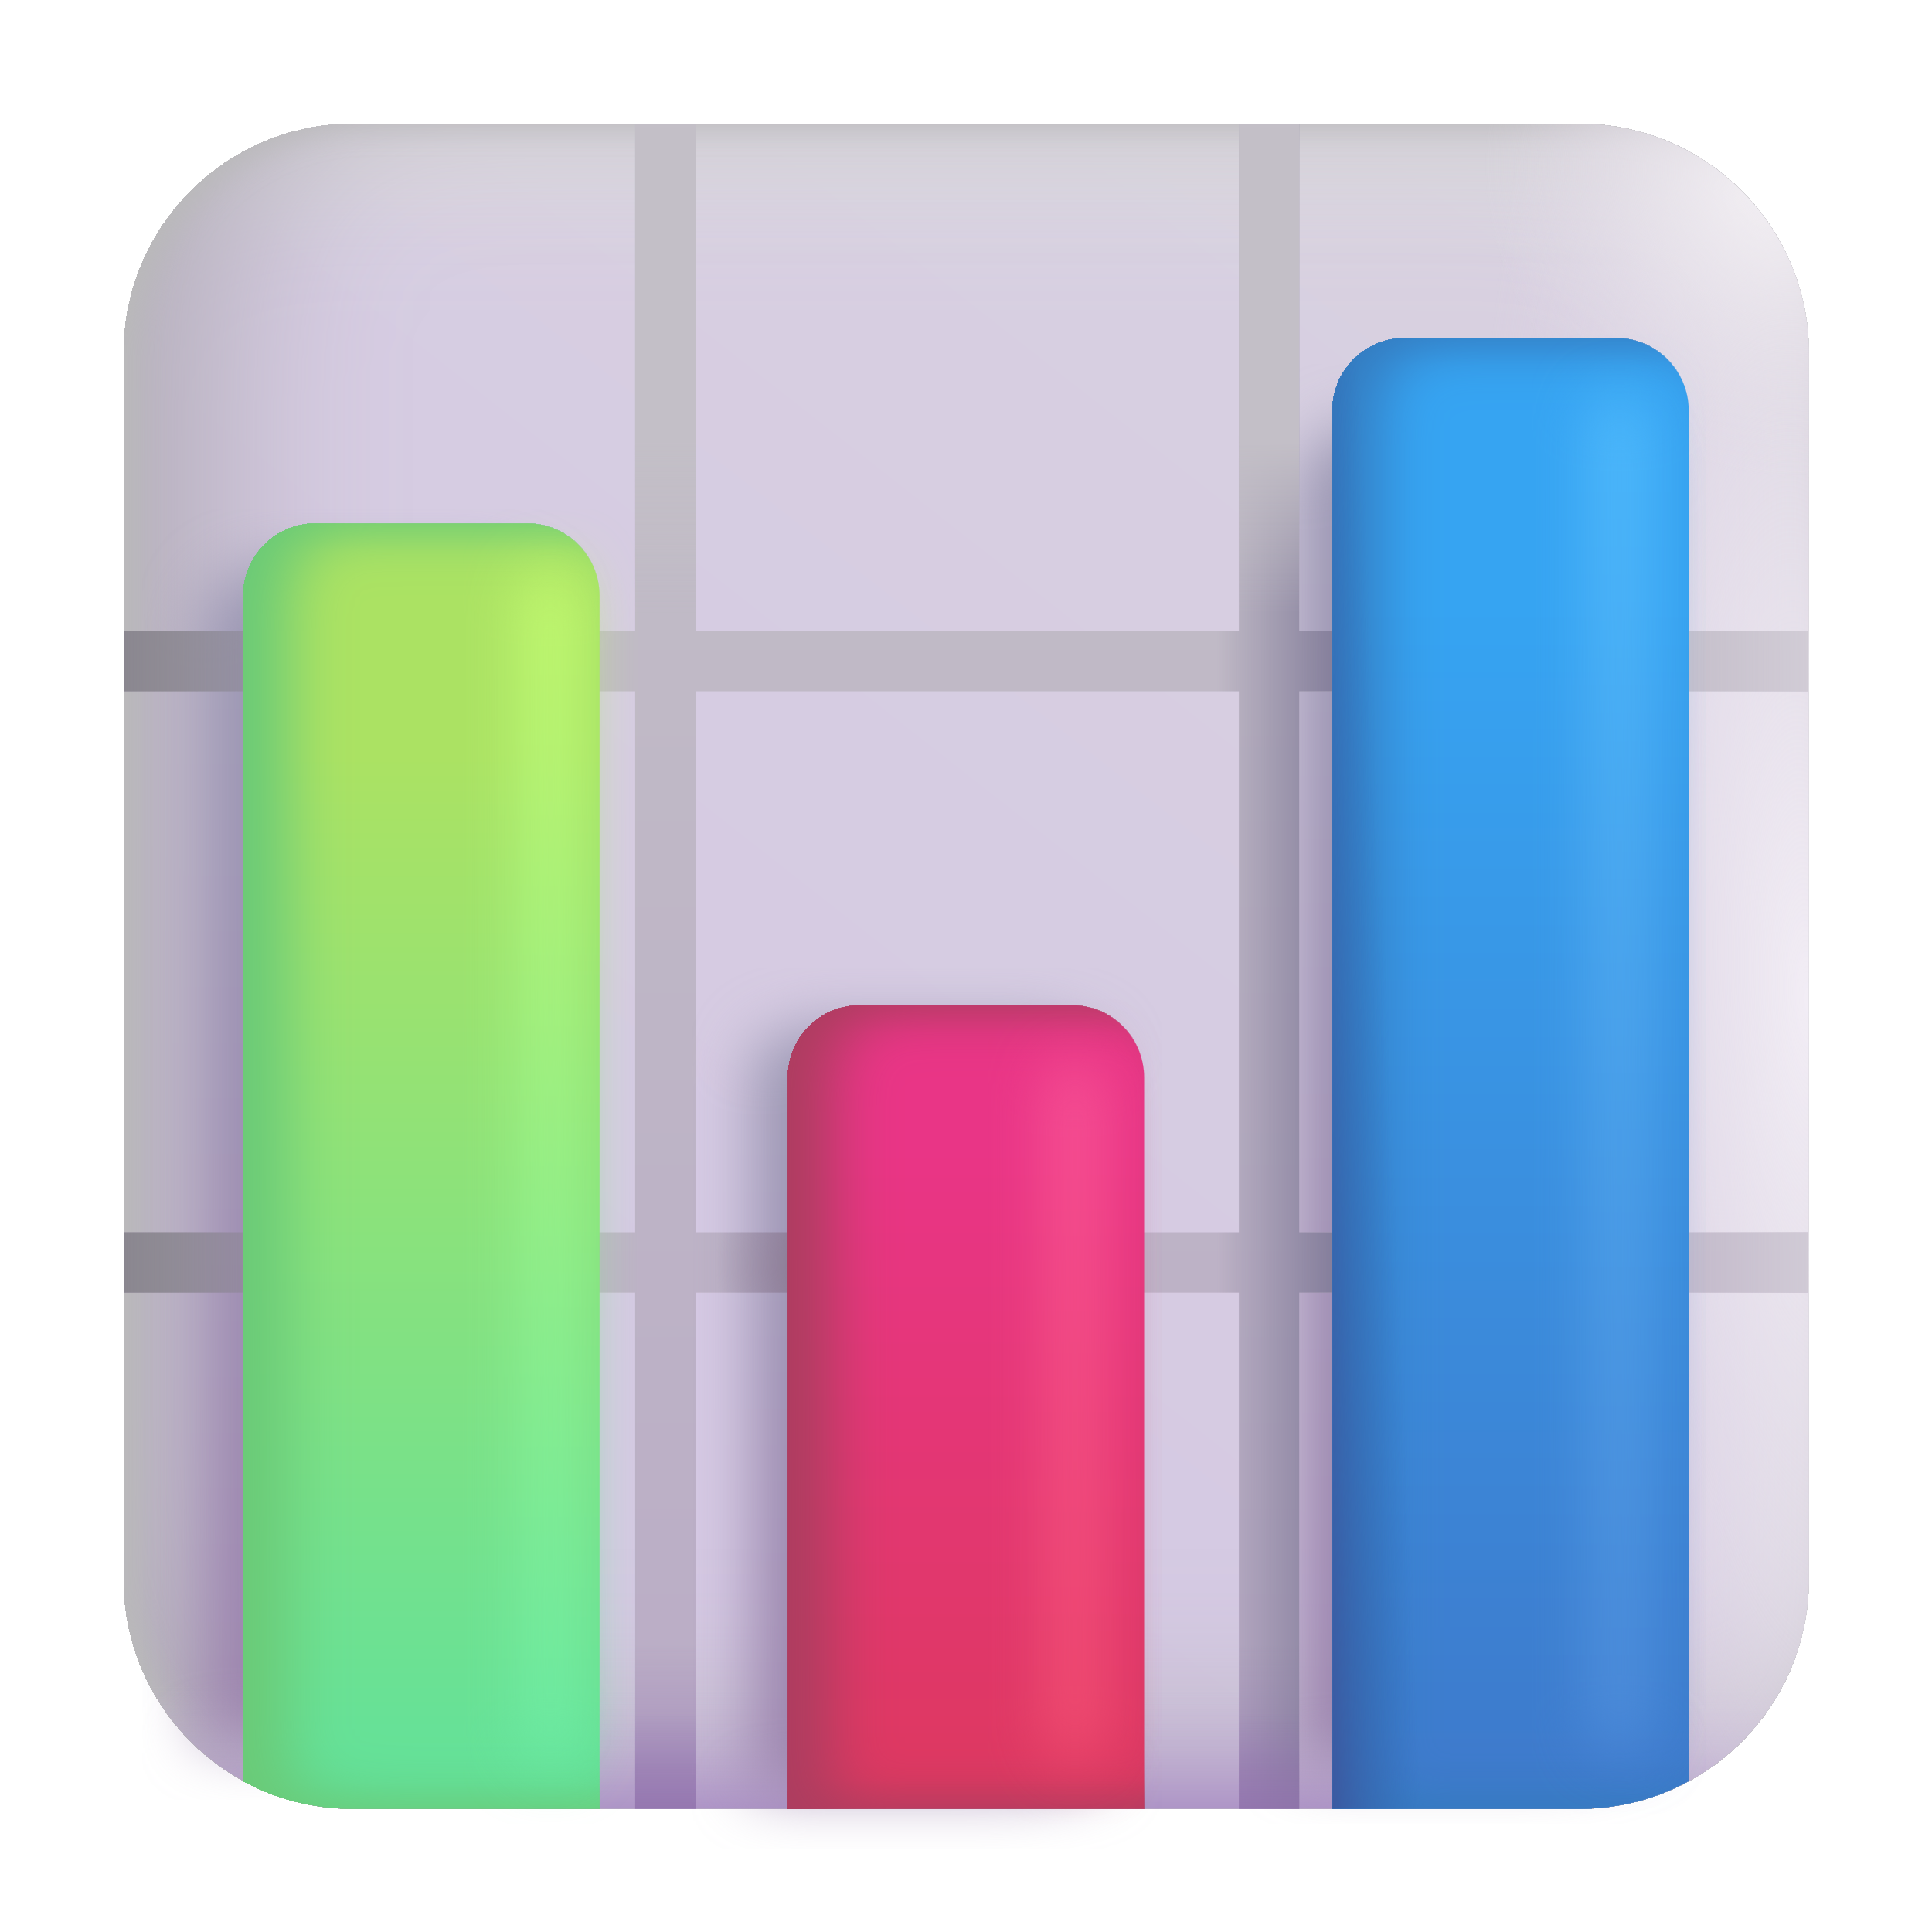
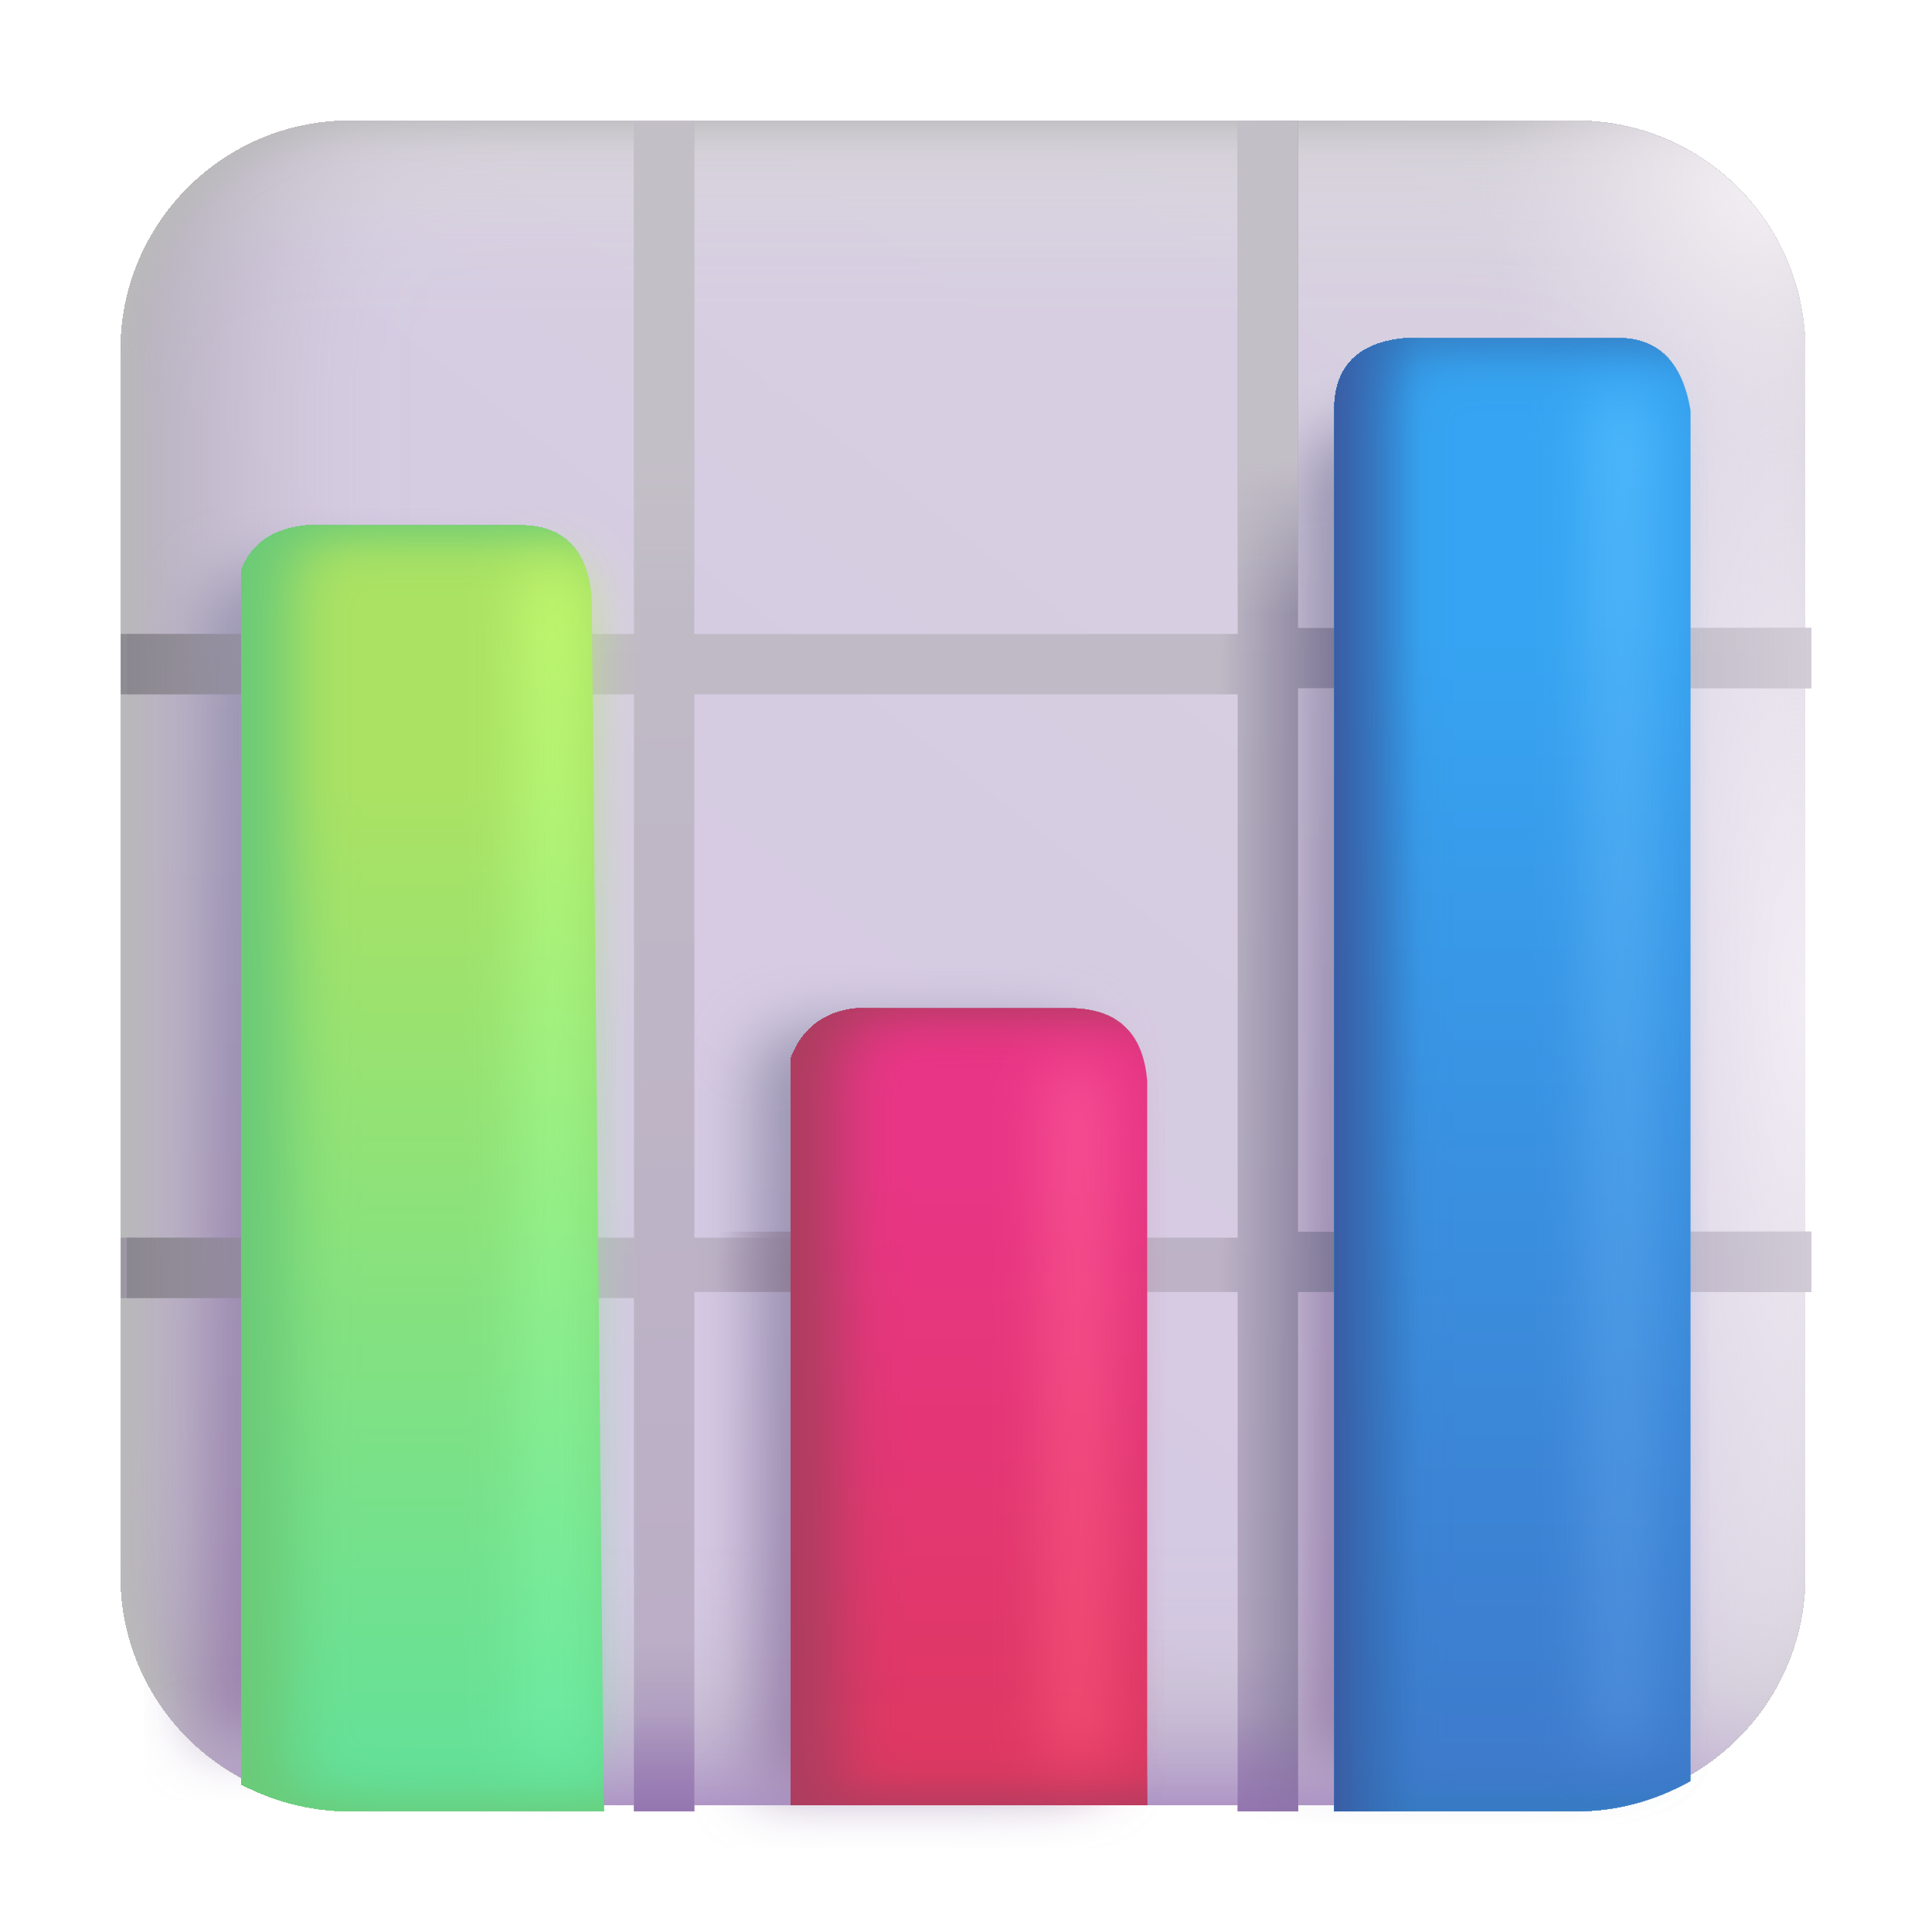
<svg xmlns="http://www.w3.org/2000/svg" fill="none" viewBox="0 0 32 32">
  <g filter="url(#filter0_iii_18_23005)">
-     <rect width="27.91" height="27.91" x="2.05" y="2.05" fill="url(#paint0_linear_18_23005)" rx="3.8" />
-   </g>
-   <rect width="27.91" height="27.91" x="2.05" y="2.05" fill="url(#paint1_linear_18_23005)" rx="3.8" />
-   <rect width="27.91" height="27.91" x="2.05" y="2.05" fill="url(#paint2_radial_18_23005)" rx="3.8" />
-   <rect width="27.91" height="27.91" x="2.05" y="2.05" fill="url(#paint3_radial_18_23005)" rx="3.8" />
+     <rect width="27.9" height="27.9" x="2" y="2" fill="url(#paint0_linear_18_23005)" rx="3.8" />
+   </g>
+   <rect width="27.9" height="27.9" x="2" y="2" fill="url(#paint1_linear_18_23005)" rx="3.8" />
+   <rect width="27.9" height="27.9" x="2" y="2" fill="url(#paint2_radial_18_23005)" rx="3.8" />
+   <rect width="27.9" height="27.9" x="2" y="2" fill="url(#paint3_radial_18_23005)" rx="3.8" />
  <g filter="url(#filter1_f_18_23005)">
-     <path fill="url(#paint4_linear_18_23005)" d="M27.26 28.78q-.8.41-1.77.42H21.5V8.13c0-.6.52-1.09 1.17-1.09h3.4c.66 0 1.18.5 1.18 1.1z" />
-   </g>
-   <path fill="url(#paint5_linear_18_23005)" fill-rule="evenodd" d="M11.52 2.05h-1v8.4H2.05v1h8.47v8.96H2.05v1h8.47v8.55h1v-8.55h9v8.55h1v-8.55h8.43v-1h-8.43v-8.96h8.43v-1h-8.43v-8.4h-1v8.4h-9zm9 9.4v8.96h-9v-8.96z" clip-rule="evenodd" />
-   <path fill="url(#paint6_linear_18_23005)" fill-rule="evenodd" d="M11.52 2.05h-1v8.4H2.05v1h8.47v8.96H2.05v1h8.47v8.55h1v-8.55h9v8.55h1v-8.55h8.43v-1h-8.43v-8.96h8.43v-1h-8.43v-8.4h-1v8.4h-9zm9 9.4v8.96h-9v-8.96z" clip-rule="evenodd" />
-   <path fill="url(#paint7_linear_18_23005)" fill-rule="evenodd" d="M11.52 2.05h-1v8.4H2.05v1h8.47v8.96H2.05v1h8.47v8.55h1v-8.55h9v8.55h1v-8.55h8.43v-1h-8.43v-8.96h8.43v-1h-8.43v-8.4h-1v8.4h-9zm9 9.4v8.96h-9v-8.96z" clip-rule="evenodd" />
-   <path fill="url(#paint8_linear_18_23005)" fill-rule="evenodd" d="M11.52 2.05h-1v8.4H2.05v1h8.47v8.96H2.05v1h8.47v8.55h1v-8.55h9v8.55h1v-8.55h8.43v-1h-8.43v-8.96h8.43v-1h-8.43v-8.4h-1v8.4h-9zm9 9.4v8.96h-9v-8.96z" clip-rule="evenodd" />
-   <path fill="url(#paint9_linear_18_23005)" fill-rule="evenodd" d="M11.52 2.05h-1v8.4H2.05v1h8.47v8.96H2.05v1h8.47v8.55h1v-8.55h9v8.55h1v-8.55h1.98v-1h-1.98v-8.96h1.98v-1h-1.98v-8.4h-1v8.4h-9zm9 9.4v8.96h-9v-8.96z" clip-rule="evenodd" />
-   <path fill="url(#paint10_linear_18_23005)" fill-rule="evenodd" d="M11.52 2.05h-1v8.4H2.05v1h8.47v8.96H2.05v1h8.47v8.55h1v-8.55h9v8.55h1v-8.55h1.98v-1h-1.98v-8.96h1.98v-1h-1.98v-8.4h-1v8.4h-9zm9 9.4v8.96h-9v-8.96z" clip-rule="evenodd" />
-   <path fill="url(#paint11_linear_18_23005)" fill-rule="evenodd" d="M11.52 2.05h-1v8.4H2.05v1h8.47v8.96H2.05v1h8.47v8.55h1v-8.55h9v8.55h1v-8.55h1.98v-1h-1.98v-8.96h1.98v-1h-1.98v-8.4h-1v8.4h-9zm9 9.4v8.96h-9v-8.96z" clip-rule="evenodd" />
+     <path fill="url(#paint4_linear_18_23005)" d="M27.3 28.8q-.8.4-1.8.4h-4v-21q0-1.1 1.2-1.2H26q1 .1 1.1 1.1z" />
+   </g>
+   <path fill="url(#paint5_linear_18_23005)" fill-rule="evenodd" d="M11.5 2h-1v8.5H2.1v1h8.4v9H2v1h8.5V30h1v-8.6h9V30h1v-8.6H30v-1h-8.5v-9H30v-1h-8.5V2h-1v8.5h-9zm9 9.5v9h-9v-9z" clip-rule="evenodd" />
+   <path fill="url(#paint6_linear_18_23005)" fill-rule="evenodd" d="M11.5 2h-1v8.5H2.1v1h8.4v9H2v1h8.5V30h1v-8.6h9V30h1v-8.6H30v-1h-8.5v-9H30v-1h-8.5V2h-1v8.5h-9zm9 9.5v9h-9v-9z" clip-rule="evenodd" />
+   <path fill="url(#paint7_linear_18_23005)" fill-rule="evenodd" d="M11.5 2h-1v8.5H2.1v1h8.4v9H2v1h8.5V30h1v-8.6h9V30h1v-8.6H30v-1h-8.5v-9H30v-1h-8.5V2h-1v8.5h-9zm9 9.5v9h-9v-9z" clip-rule="evenodd" />
+   <path fill="url(#paint8_linear_18_23005)" fill-rule="evenodd" d="M11.5 2h-1v8.5H2.1v1h8.4v9H2v1h8.5V30h1v-8.6h9V30h1v-8.6H30v-1h-8.5v-9H30v-1h-8.5V2h-1v8.5h-9zm9 9.5v9h-9v-9z" clip-rule="evenodd" />
+   <path fill="url(#paint9_linear_18_23005)" fill-rule="evenodd" d="M11.5 2h-1v8.5H2.1v1h8.4v9H2v1h8.5V30h1v-8.6h9V30h1v-8.6h2v-1h-2v-9h2v-1h-2V2h-1v8.5h-9zm9 9.5v9h-9v-9z" clip-rule="evenodd" />
+   <path fill="url(#paint10_linear_18_23005)" fill-rule="evenodd" d="M11.5 2h-1v8.5H2.1v1h8.4v9H2v1h8.5V30h1v-8.6h9V30h1v-8.6h2v-1h-2v-9h2v-1h-2V2h-1v8.5h-9zm9 9.5v9h-9v-9z" clip-rule="evenodd" />
+   <path fill="url(#paint11_linear_18_23005)" fill-rule="evenodd" d="M11.5 2h-1v8.5H2.1v1h8.4v9H2v1h8.5V30h1v-8.6h9V30h1v-8.6h2v-1h-2v-9h2v-1h-2V2h-1v8.5h-9zm9 9.5v9h-9v-9z" clip-rule="evenodd" />
  <g filter="url(#filter2_f_18_23005)">
-     <path fill="url(#paint12_linear_18_23005)" d="M18.24 29.39q-.8.23-1.77.24h-3.99V17.66c0-.35.53-.62 1.18-.62h3.4c.65 0 1.18.27 1.18.62z" />
+     <path fill="url(#paint12_linear_18_23005)" d="M18.2 29.4q-.8.2-1.7.2h-4v-12q0-.5 1.2-.6H17q1 0 1.1.7z" />
  </g>
  <g filter="url(#filter3_f_18_23005)">
-     <path fill="url(#paint13_linear_18_23005)" d="M9.11 28.44q-.8.35-1.77.36H3.36V10.38c0-.52.52-.95 1.17-.95h3.4c.66 0 1.18.43 1.18.95z" />
+     <path fill="url(#paint13_linear_18_23005)" d="M9.1 28.4q-.8.4-1.8.4h-4V10.4q.1-.9 1.2-1H8q1.1.1 1.2 1z" />
  </g>
  <g filter="url(#filter4_i_18_23005)">
-     <path fill="url(#paint14_linear_18_23005)" d="M27.97 29.5q-.82.45-1.82.46h-4.08V6.8c0-.66.54-1.2 1.2-1.2h3.5c.66 0 1.2.54 1.2 1.2z" />
-   </g>
-   <path fill="url(#paint15_linear_18_23005)" d="M27.97 29.5q-.82.45-1.82.46h-4.08V6.8c0-.66.54-1.2 1.2-1.2h3.5c.66 0 1.2.54 1.2 1.2z" />
+     <path fill="url(#paint14_linear_18_23005)" d="M28 29.5q-.9.5-1.9.5h-4V6.8q0-1.1 1.2-1.2h3.5q1 0 1.2 1.2z" />
+   </g>
+   <path fill="url(#paint15_linear_18_23005)" d="M28 29.5q-.9.5-1.9.5h-4V6.8q0-1.1 1.2-1.2h3.5q1 0 1.2 1.2z" />
  <g filter="url(#filter5_f_18_23005)">
-     <rect width=".87" height="22.5" x="26.39" y="6.53" fill="url(#paint16_linear_18_23005)" rx=".43" />
-   </g>
-   <path fill="url(#paint17_radial_18_23005)" d="M13.46 10.45h-1.94v-8.4h-1v8.4H2.05v1h8.47v8.96H2.05v1h8.47v8.55h1v-8.55h1.94v-1h-1.94v-8.96h1.94z" />
-   <path fill="url(#paint18_linear_18_23005)" d="M13.46 10.45h-1.94v-8.4h-1v8.4H2.05v1h8.47v8.96H2.05v1h8.47v8.55h1v-8.55h1.94v-1h-1.94v-8.96h1.94z" />
+     <rect width=".9" height="22.5" x="26.4" y="6.5" fill="url(#paint16_linear_18_23005)" rx=".4" />
+   </g>
+   <path fill="url(#paint17_radial_18_23005)" d="M13.5 10.5h-2V2h-1v8.5H2v1h8.5v9H2.1v1h8.4V30h1v-8.6h2v-1h-2v-9h2z" />
+   <path fill="url(#paint18_linear_18_23005)" d="M13.5 10.5h-2V2h-1v8.5H2v1h8.5v9H2.1v1h8.4V30h1v-8.6h2v-1h-2v-9h2z" />
  <g filter="url(#filter6_i_18_23005)">
-     <path fill="url(#paint19_linear_18_23005)" d="M18.95 29.96h-5.9V17.85c0-.67.54-1.2 1.2-1.2h3.5c.66 0 1.2.53 1.2 1.2z" />
+     <path fill="url(#paint19_linear_18_23005)" d="M19 30h-6V17.9q.2-1.1 1.2-1.2h3.5q1.2 0 1.3 1.2z" />
  </g>
  <g filter="url(#filter7_f_18_23005)">
-     <rect width=".87" height="11.64" x="17.37" y="17.56" fill="url(#paint20_linear_18_23005)" rx=".43" />
+     <rect width=".9" height="11.6" x="17.4" y="17.6" fill="url(#paint20_linear_18_23005)" rx=".4" />
  </g>
  <g filter="url(#filter8_i_18_23005)">
-     <path fill="url(#paint21_linear_18_23005)" d="M9.93 29.96H5.85q-1-.01-1.82-.46V9.87c0-.67.54-1.2 1.2-1.2h3.5c.66 0 1.2.53 1.2 1.2z" />
+     <path fill="url(#paint21_linear_18_23005)" d="M10 30H5.8q-1 0-1.9-.5V9.9Q4 8.8 5.1 8.7h3.5q1.1 0 1.2 1.2z" />
  </g>
  <g filter="url(#filter9_f_18_23005)">
-     <rect width=".87" height="19.77" x="8.68" y="9.43" fill="url(#paint22_linear_18_23005)" rx=".43" />
+     <rect width=".9" height="19.8" x="8.7" y="9.4" fill="url(#paint22_linear_18_23005)" rx=".4" />
  </g>
  <defs>
-     <linearGradient id="paint0_linear_18_23005" x1="27.13" x2="11.88" y1="3.88" y2="23.32" gradientUnits="userSpaceOnUse">
+     <linearGradient id="paint0_linear_18_23005" x1="27.1" x2="11.9" y1="3.9" y2="23.3" gradientUnits="userSpaceOnUse">
      <stop stop-color="#d8d1e0" />
      <stop offset="1" stop-color="#d5c9e3" />
    </linearGradient>
-     <linearGradient id="paint1_linear_18_23005" x1="21.48" x2="21.48" y1="30.22" y2="27.93" gradientUnits="userSpaceOnUse">
+     <linearGradient id="paint1_linear_18_23005" x1="21.5" x2="21.5" y1="30.2" y2="27.9" gradientUnits="userSpaceOnUse">
      <stop stop-color="#a88ac4" />
      <stop offset="1" stop-color="#cdbce0" stop-opacity="0" />
    </linearGradient>
-     <linearGradient id="paint4_linear_18_23005" x1="24.38" x2="24.38" y1="7.04" y2="29.2" gradientUnits="userSpaceOnUse">
+     <linearGradient id="paint4_linear_18_23005" x1="24.4" x2="24.4" y1="7" y2="29.2" gradientUnits="userSpaceOnUse">
      <stop stop-color="#9b98b3" />
      <stop offset="1" stop-color="#9c83ae" />
    </linearGradient>
-     <linearGradient id="paint5_linear_18_23005" x1="16" x2="16" y1="4.37" y2="29.96" gradientUnits="userSpaceOnUse">
+     <linearGradient id="paint5_linear_18_23005" x1="16" x2="16" y1="4.4" y2="30" gradientUnits="userSpaceOnUse">
      <stop stop-color="#c2bec6" />
      <stop offset="1" stop-color="#baacc6" />
    </linearGradient>
-     <linearGradient id="paint6_linear_18_23005" x1="21.72" x2="21.72" y1="30.68" y2="27.19" gradientUnits="userSpaceOnUse">
+     <linearGradient id="paint6_linear_18_23005" x1="21.7" x2="21.7" y1="30.7" y2="27.2" gradientUnits="userSpaceOnUse">
      <stop stop-color="#9e83b7" />
      <stop offset="1" stop-color="#9e83b7" stop-opacity="0" />
    </linearGradient>
-     <linearGradient id="paint7_linear_18_23005" x1="1.08" x2="6.39" y1="17.37" y2="17.37" gradientUnits="userSpaceOnUse">
+     <linearGradient id="paint7_linear_18_23005" x1="1.1" x2="6.4" y1="17.4" y2="17.4" gradientUnits="userSpaceOnUse">
      <stop stop-color="#96909c" />
      <stop offset="1" stop-color="#96909c" stop-opacity="0" />
    </linearGradient>
-     <linearGradient id="paint8_linear_18_23005" x1="30.77" x2="26.95" y1="18.05" y2="18.05" gradientUnits="userSpaceOnUse">
+     <linearGradient id="paint8_linear_18_23005" x1="30.8" x2="26.9" y1="18.1" y2="18.1" gradientUnits="userSpaceOnUse">
      <stop stop-color="#d6d1da" />
      <stop offset="1" stop-color="#d6d1da" stop-opacity="0" />
    </linearGradient>
-     <linearGradient id="paint9_linear_18_23005" x1="24.19" x2="20.16" y1="18.33" y2="18.33" gradientUnits="userSpaceOnUse">
-       <stop offset=".45" stop-color="#7c7695" />
+     <linearGradient id="paint9_linear_18_23005" x1="24.2" x2="20.2" y1="18.3" y2="18.3" gradientUnits="userSpaceOnUse">
+       <stop offset=".5" stop-color="#7c7695" />
      <stop offset="1" stop-color="#7c7695" stop-opacity="0" />
    </linearGradient>
-     <linearGradient id="paint10_linear_18_23005" x1="21.03" x2="21.03" y1="30.53" y2="28.37" gradientUnits="userSpaceOnUse">
+     <linearGradient id="paint10_linear_18_23005" x1="21" x2="21" y1="30.5" y2="28.4" gradientUnits="userSpaceOnUse">
      <stop stop-color="#9070ad" />
      <stop offset="1" stop-color="#9070ad" stop-opacity="0" />
    </linearGradient>
-     <linearGradient id="paint11_linear_18_23005" x1="19.64" x2="19.64" y1="1.55" y2="10.16" gradientUnits="userSpaceOnUse">
-       <stop offset=".67" stop-color="#c3bfc7" />
+     <linearGradient id="paint11_linear_18_23005" x1="19.6" x2="19.6" y1="1.6" y2="10.2" gradientUnits="userSpaceOnUse">
+       <stop offset=".7" stop-color="#c3bfc7" />
      <stop offset="1" stop-color="#c3bfc7" stop-opacity="0" />
    </linearGradient>
-     <linearGradient id="paint12_linear_18_23005" x1="15.36" x2="15.36" y1="17.04" y2="29.63" gradientUnits="userSpaceOnUse">
+     <linearGradient id="paint12_linear_18_23005" x1="15.4" x2="15.4" y1="17" y2="29.6" gradientUnits="userSpaceOnUse">
      <stop stop-color="#9b98b3" />
      <stop offset="1" stop-color="#9c83ae" />
    </linearGradient>
-     <linearGradient id="paint13_linear_18_23005" x1="6.23" x2="6.23" y1="9.43" y2="28.8" gradientUnits="userSpaceOnUse">
+     <linearGradient id="paint13_linear_18_23005" x1="6.2" x2="6.2" y1="9.4" y2="28.8" gradientUnits="userSpaceOnUse">
      <stop stop-color="#9b98b3" />
      <stop offset="1" stop-color="#9c83ae" />
    </linearGradient>
-     <linearGradient id="paint14_linear_18_23005" x1="25.02" x2="25.02" y1="5.59" y2="29.96" gradientUnits="userSpaceOnUse">
-       <stop offset=".18" stop-color="#36a4f2" />
+     <linearGradient id="paint14_linear_18_23005" x1="25" x2="25" y1="5.6" y2="30" gradientUnits="userSpaceOnUse">
+       <stop offset=".2" stop-color="#36a4f2" />
      <stop offset="1" stop-color="#3e79cb" />
    </linearGradient>
-     <linearGradient id="paint15_linear_18_23005" x1="21.72" x2="23.54" y1="29.45" y2="29.37" gradientUnits="userSpaceOnUse">
-       <stop offset=".01" stop-color="#404e95" />
+     <linearGradient id="paint15_linear_18_23005" x1="21.7" x2="23.5" y1="29.4" y2="29.4" gradientUnits="userSpaceOnUse">
+       <stop offset="0" stop-color="#404e95" />
      <stop offset="1" stop-color="#2f66b3" stop-opacity="0" />
    </linearGradient>
-     <linearGradient id="paint16_linear_18_23005" x1="26.83" x2="26.83" y1="6.53" y2="29.03" gradientUnits="userSpaceOnUse">
+     <linearGradient id="paint16_linear_18_23005" x1="26.8" x2="26.8" y1="6.5" y2="29" gradientUnits="userSpaceOnUse">
      <stop stop-color="#53bfff" />
      <stop offset="1" stop-color="#508edc" />
    </linearGradient>
-     <linearGradient id="paint18_linear_18_23005" x1="1.52" x2="5.97" y1="17.47" y2="17.47" gradientUnits="userSpaceOnUse">
+     <linearGradient id="paint18_linear_18_23005" x1="1.5" x2="6" y1="17.5" y2="17.5" gradientUnits="userSpaceOnUse">
      <stop stop-color="#88858d" />
      <stop offset="1" stop-color="#88858d" stop-opacity="0" />
    </linearGradient>
-     <linearGradient id="paint19_linear_18_23005" x1="16" x2="16" y1="16.65" y2="29.96" gradientUnits="userSpaceOnUse">
-       <stop offset=".18" stop-color="#e93586" />
+     <linearGradient id="paint19_linear_18_23005" x1="16" x2="16" y1="16.6" y2="30" gradientUnits="userSpaceOnUse">
+       <stop offset=".2" stop-color="#e93586" />
      <stop offset="1" stop-color="#dd385f" />
    </linearGradient>
-     <linearGradient id="paint20_linear_18_23005" x1="17.81" x2="17.81" y1="17.56" y2="29.2" gradientUnits="userSpaceOnUse">
+     <linearGradient id="paint20_linear_18_23005" x1="17.8" x2="17.8" y1="17.6" y2="29.2" gradientUnits="userSpaceOnUse">
      <stop stop-color="#fa5598" />
      <stop offset="1" stop-color="#f34f70" />
    </linearGradient>
-     <linearGradient id="paint21_linear_18_23005" x1="6.98" x2="6.98" y1="8.67" y2="29.96" gradientUnits="userSpaceOnUse">
-       <stop offset=".18" stop-color="#abe263" />
+     <linearGradient id="paint21_linear_18_23005" x1="7" x2="7" y1="8.7" y2="30" gradientUnits="userSpaceOnUse">
+       <stop offset=".2" stop-color="#abe263" />
      <stop offset="1" stop-color="#61e19b" />
    </linearGradient>
-     <linearGradient id="paint22_linear_18_23005" x1="9.11" x2="9.11" y1="9.43" y2="29.2" gradientUnits="userSpaceOnUse">
+     <linearGradient id="paint22_linear_18_23005" x1="9.1" x2="9.1" y1="9.4" y2="29.2" gradientUnits="userSpaceOnUse">
      <stop stop-color="#c9fe70" />
      <stop offset="1" stop-color="#6ceda7" />
    </linearGradient>
-     <filter id="filter0_iii_18_23005" width="30.41" height="29.91" x="1.05" y="1.05" color-interpolation-filters="sRGB" filterUnits="userSpaceOnUse">
+     <filter id="filter0_iii_18_23005" width="30.4" height="29.9" x="1.1" y="1.1" color-interpolation-filters="sRGB" filterUnits="userSpaceOnUse">
      <feFlood flood-opacity="0" result="BackgroundImageFix" />
      <feBlend in="SourceGraphic" in2="BackgroundImageFix" result="shape" />
      <feColorMatrix in="SourceAlpha" result="hardAlpha" values="0 0 0 0 0 0 0 0 0 0 0 0 0 0 0 0 0 0 127 0" />
      <feOffset dx="-1" dy="1" />
      <feGaussianBlur stdDeviation="1" />
      <feComposite in2="hardAlpha" k2="-1" k3="1" operator="arithmetic" />
      <feColorMatrix values="0 0 0 0 0.878 0 0 0 0 0.875 0 0 0 0 0.886 0 0 0 1 0" />
      <feBlend in2="shape" result="effect1_innerShadow_18_23005" />
      <feColorMatrix in="SourceAlpha" result="hardAlpha" values="0 0 0 0 0 0 0 0 0 0 0 0 0 0 0 0 0 0 127 0" />
      <feOffset dx="1.5" dy="-1" />
      <feGaussianBlur stdDeviation="1.5" />
      <feComposite in2="hardAlpha" k2="-1" k3="1" operator="arithmetic" />
      <feColorMatrix values="0 0 0 0 0.698 0 0 0 0 0.675 0 0 0 0 0.722 0 0 0 1 0" />
      <feBlend in2="effect1_innerShadow_18_23005" result="effect2_innerShadow_18_23005" />
      <feColorMatrix in="SourceAlpha" result="hardAlpha" values="0 0 0 0 0 0 0 0 0 0 0 0 0 0 0 0 0 0 127 0" />
-       <feOffset dx=".25" />
-       <feGaussianBlur stdDeviation=".25" />
+       <feOffset dx=".3" />
+       <feGaussianBlur stdDeviation=".3" />
      <feComposite in2="hardAlpha" k2="-1" k3="1" operator="arithmetic" />
      <feColorMatrix values="0 0 0 0 0.729 0 0 0 0 0.729 0 0 0 0 0.729 0 0 0 1 0" />
      <feBlend in2="effect2_innerShadow_18_23005" result="effect3_innerShadow_18_23005" />
    </filter>
-     <filter id="filter1_f_18_23005" width="7.75" height="24.16" x="20.51" y="6.04" color-interpolation-filters="sRGB" filterUnits="userSpaceOnUse">
-       <feFlood flood-opacity="0" result="BackgroundImageFix" />
-       <feBlend in="SourceGraphic" in2="BackgroundImageFix" result="shape" />
-       <feGaussianBlur result="effect1_foregroundBlur_18_23005" stdDeviation=".5" />
-     </filter>
-     <filter id="filter2_f_18_23005" width="7.75" height="14.59" x="11.48" y="16.04" color-interpolation-filters="sRGB" filterUnits="userSpaceOnUse">
-       <feFlood flood-opacity="0" result="BackgroundImageFix" />
-       <feBlend in="SourceGraphic" in2="BackgroundImageFix" result="shape" />
-       <feGaussianBlur result="effect1_foregroundBlur_18_23005" stdDeviation=".5" />
-     </filter>
-     <filter id="filter3_f_18_23005" width="7.75" height="21.38" x="2.36" y="8.43" color-interpolation-filters="sRGB" filterUnits="userSpaceOnUse">
-       <feFlood flood-opacity="0" result="BackgroundImageFix" />
-       <feBlend in="SourceGraphic" in2="BackgroundImageFix" result="shape" />
-       <feGaussianBlur result="effect1_foregroundBlur_18_23005" stdDeviation=".5" />
-     </filter>
-     <filter id="filter4_i_18_23005" width="6.64" height="24.37" x="22.07" y="5.59" color-interpolation-filters="sRGB" filterUnits="userSpaceOnUse">
-       <feFlood flood-opacity="0" result="BackgroundImageFix" />
-       <feBlend in="SourceGraphic" in2="BackgroundImageFix" result="shape" />
-       <feColorMatrix in="SourceAlpha" result="hardAlpha" values="0 0 0 0 0 0 0 0 0 0 0 0 0 0 0 0 0 0 127 0" />
-       <feOffset dx=".75" />
+     <filter id="filter1_f_18_23005" width="7.8" height="24.2" x="20.5" y="6" color-interpolation-filters="sRGB" filterUnits="userSpaceOnUse">
+       <feFlood flood-opacity="0" result="BackgroundImageFix" />
+       <feBlend in="SourceGraphic" in2="BackgroundImageFix" result="shape" />
+       <feGaussianBlur result="effect1_foregroundBlur_18_23005" stdDeviation=".5" />
+     </filter>
+     <filter id="filter2_f_18_23005" width="7.8" height="14.6" x="11.5" y="16" color-interpolation-filters="sRGB" filterUnits="userSpaceOnUse">
+       <feFlood flood-opacity="0" result="BackgroundImageFix" />
+       <feBlend in="SourceGraphic" in2="BackgroundImageFix" result="shape" />
+       <feGaussianBlur result="effect1_foregroundBlur_18_23005" stdDeviation=".5" />
+     </filter>
+     <filter id="filter3_f_18_23005" width="7.8" height="21.4" x="2.4" y="8.4" color-interpolation-filters="sRGB" filterUnits="userSpaceOnUse">
+       <feFlood flood-opacity="0" result="BackgroundImageFix" />
+       <feBlend in="SourceGraphic" in2="BackgroundImageFix" result="shape" />
+       <feGaussianBlur result="effect1_foregroundBlur_18_23005" stdDeviation=".5" />
+     </filter>
+     <filter id="filter4_i_18_23005" width="6.6" height="24.4" x="22.1" y="5.6" color-interpolation-filters="sRGB" filterUnits="userSpaceOnUse">
+       <feFlood flood-opacity="0" result="BackgroundImageFix" />
+       <feBlend in="SourceGraphic" in2="BackgroundImageFix" result="shape" />
+       <feColorMatrix in="SourceAlpha" result="hardAlpha" values="0 0 0 0 0 0 0 0 0 0 0 0 0 0 0 0 0 0 127 0" />
+       <feOffset dx=".8" />
      <feGaussianBlur stdDeviation=".5" />
      <feComposite in2="hardAlpha" k2="-1" k3="1" operator="arithmetic" />
      <feColorMatrix values="0 0 0 0 0.204 0 0 0 0 0.482 0 0 0 0 0.749 0 0 0 1 0" />
      <feBlend in2="shape" result="effect1_innerShadow_18_23005" />
    </filter>
-     <filter id="filter5_f_18_23005" width="2.87" height="24.5" x="25.39" y="5.53" color-interpolation-filters="sRGB" filterUnits="userSpaceOnUse">
-       <feFlood flood-opacity="0" result="BackgroundImageFix" />
-       <feBlend in="SourceGraphic" in2="BackgroundImageFix" result="shape" />
-       <feGaussianBlur result="effect1_foregroundBlur_18_23005" stdDeviation=".5" />
-     </filter>
-     <filter id="filter6_i_18_23005" width="6.64" height="13.31" x="13.05" y="16.65" color-interpolation-filters="sRGB" filterUnits="userSpaceOnUse">
-       <feFlood flood-opacity="0" result="BackgroundImageFix" />
-       <feBlend in="SourceGraphic" in2="BackgroundImageFix" result="shape" />
-       <feColorMatrix in="SourceAlpha" result="hardAlpha" values="0 0 0 0 0 0 0 0 0 0 0 0 0 0 0 0 0 0 127 0" />
-       <feOffset dx=".75" />
+     <filter id="filter5_f_18_23005" width="2.9" height="24.5" x="25.4" y="5.5" color-interpolation-filters="sRGB" filterUnits="userSpaceOnUse">
+       <feFlood flood-opacity="0" result="BackgroundImageFix" />
+       <feBlend in="SourceGraphic" in2="BackgroundImageFix" result="shape" />
+       <feGaussianBlur result="effect1_foregroundBlur_18_23005" stdDeviation=".5" />
+     </filter>
+     <filter id="filter6_i_18_23005" width="6.6" height="13.3" x="13.1" y="16.6" color-interpolation-filters="sRGB" filterUnits="userSpaceOnUse">
+       <feFlood flood-opacity="0" result="BackgroundImageFix" />
+       <feBlend in="SourceGraphic" in2="BackgroundImageFix" result="shape" />
+       <feColorMatrix in="SourceAlpha" result="hardAlpha" values="0 0 0 0 0 0 0 0 0 0 0 0 0 0 0 0 0 0 127 0" />
+       <feOffset dx=".8" />
      <feGaussianBlur stdDeviation=".5" />
      <feComposite in2="hardAlpha" k2="-1" k3="1" operator="arithmetic" />
      <feColorMatrix values="0 0 0 0 0.675 0 0 0 0 0.239 0 0 0 0 0.373 0 0 0 1 0" />
      <feBlend in2="shape" result="effect1_innerShadow_18_23005" />
    </filter>
-     <filter id="filter7_f_18_23005" width="2.87" height="13.64" x="16.37" y="16.56" color-interpolation-filters="sRGB" filterUnits="userSpaceOnUse">
-       <feFlood flood-opacity="0" result="BackgroundImageFix" />
-       <feBlend in="SourceGraphic" in2="BackgroundImageFix" result="shape" />
-       <feGaussianBlur result="effect1_foregroundBlur_18_23005" stdDeviation=".5" />
-     </filter>
-     <filter id="filter8_i_18_23005" width="6.64" height="21.3" x="4.03" y="8.67" color-interpolation-filters="sRGB" filterUnits="userSpaceOnUse">
-       <feFlood flood-opacity="0" result="BackgroundImageFix" />
-       <feBlend in="SourceGraphic" in2="BackgroundImageFix" result="shape" />
-       <feColorMatrix in="SourceAlpha" result="hardAlpha" values="0 0 0 0 0 0 0 0 0 0 0 0 0 0 0 0 0 0 127 0" />
-       <feOffset dx=".75" />
+     <filter id="filter7_f_18_23005" width="2.9" height="13.6" x="16.4" y="16.6" color-interpolation-filters="sRGB" filterUnits="userSpaceOnUse">
+       <feFlood flood-opacity="0" result="BackgroundImageFix" />
+       <feBlend in="SourceGraphic" in2="BackgroundImageFix" result="shape" />
+       <feGaussianBlur result="effect1_foregroundBlur_18_23005" stdDeviation=".5" />
+     </filter>
+     <filter id="filter8_i_18_23005" width="6.6" height="21.3" x="4" y="8.7" color-interpolation-filters="sRGB" filterUnits="userSpaceOnUse">
+       <feFlood flood-opacity="0" result="BackgroundImageFix" />
+       <feBlend in="SourceGraphic" in2="BackgroundImageFix" result="shape" />
+       <feColorMatrix in="SourceAlpha" result="hardAlpha" values="0 0 0 0 0 0 0 0 0 0 0 0 0 0 0 0 0 0 127 0" />
+       <feOffset dx=".8" />
      <feGaussianBlur stdDeviation=".5" />
      <feComposite in2="hardAlpha" k2="-1" k3="1" operator="arithmetic" />
      <feColorMatrix values="0 0 0 0 0.416 0 0 0 0 0.792 0 0 0 0 0.467 0 0 0 1 0" />
      <feBlend in2="shape" result="effect1_innerShadow_18_23005" />
    </filter>
-     <filter id="filter9_f_18_23005" width="2.87" height="21.77" x="7.68" y="8.43" color-interpolation-filters="sRGB" filterUnits="userSpaceOnUse">
-       <feFlood flood-opacity="0" result="BackgroundImageFix" />
-       <feBlend in="SourceGraphic" in2="BackgroundImageFix" result="shape" />
-       <feGaussianBlur result="effect1_foregroundBlur_18_23005" stdDeviation=".5" />
-     </filter>
-     <radialGradient id="paint2_radial_18_23005" cx="0" cy="0" r="1" gradientTransform="rotate(177.86 14.82 8.48)scale(5.59248 21.8038)" gradientUnits="userSpaceOnUse">
+     <filter id="filter9_f_18_23005" width="2.9" height="21.8" x="7.7" y="8.4" color-interpolation-filters="sRGB" filterUnits="userSpaceOnUse">
+       <feFlood flood-opacity="0" result="BackgroundImageFix" />
+       <feBlend in="SourceGraphic" in2="BackgroundImageFix" result="shape" />
+       <feGaussianBlur result="effect1_foregroundBlur_18_23005" stdDeviation=".5" />
+     </filter>
+     <radialGradient id="paint2_radial_18_23005" cx="0" cy="0" r="1" gradientTransform="rotate(177.9 14.8 8.5)scale(5.59248 21.8038)" gradientUnits="userSpaceOnUse">
      <stop stop-color="#f2edf5" />
      <stop offset="1" stop-color="#ded3e7" stop-opacity="0" />
    </radialGradient>
-     <radialGradient id="paint3_radial_18_23005" cx="0" cy="0" r="1" gradientTransform="rotate(138.43 14.24 7.06)scale(4.93201 5.10499)" gradientUnits="userSpaceOnUse">
+     <radialGradient id="paint3_radial_18_23005" cx="0" cy="0" r="1" gradientTransform="rotate(138.4 14.2 7)scale(4.93201 5.10499)" gradientUnits="userSpaceOnUse">
      <stop stop-color="#f7f4f7" />
      <stop offset="1" stop-color="#e2dce5" stop-opacity="0" />
    </radialGradient>
-     <radialGradient id="paint17_radial_18_23005" cx="0" cy="0" r="1" gradientTransform="matrix(-2.46588 0 0 -2.37936 14.32 20.93)" gradientUnits="userSpaceOnUse">
-       <stop offset=".23" stop-color="#86738a" />
+     <radialGradient id="paint17_radial_18_23005" cx="0" cy="0" r="1" gradientTransform="matrix(-2.46588 0 0 -2.37936 14.3 21)" gradientUnits="userSpaceOnUse">
+       <stop offset=".2" stop-color="#86738a" />
      <stop offset="1" stop-color="#86738a" stop-opacity="0" />
    </radialGradient>
  </defs>
</svg>
